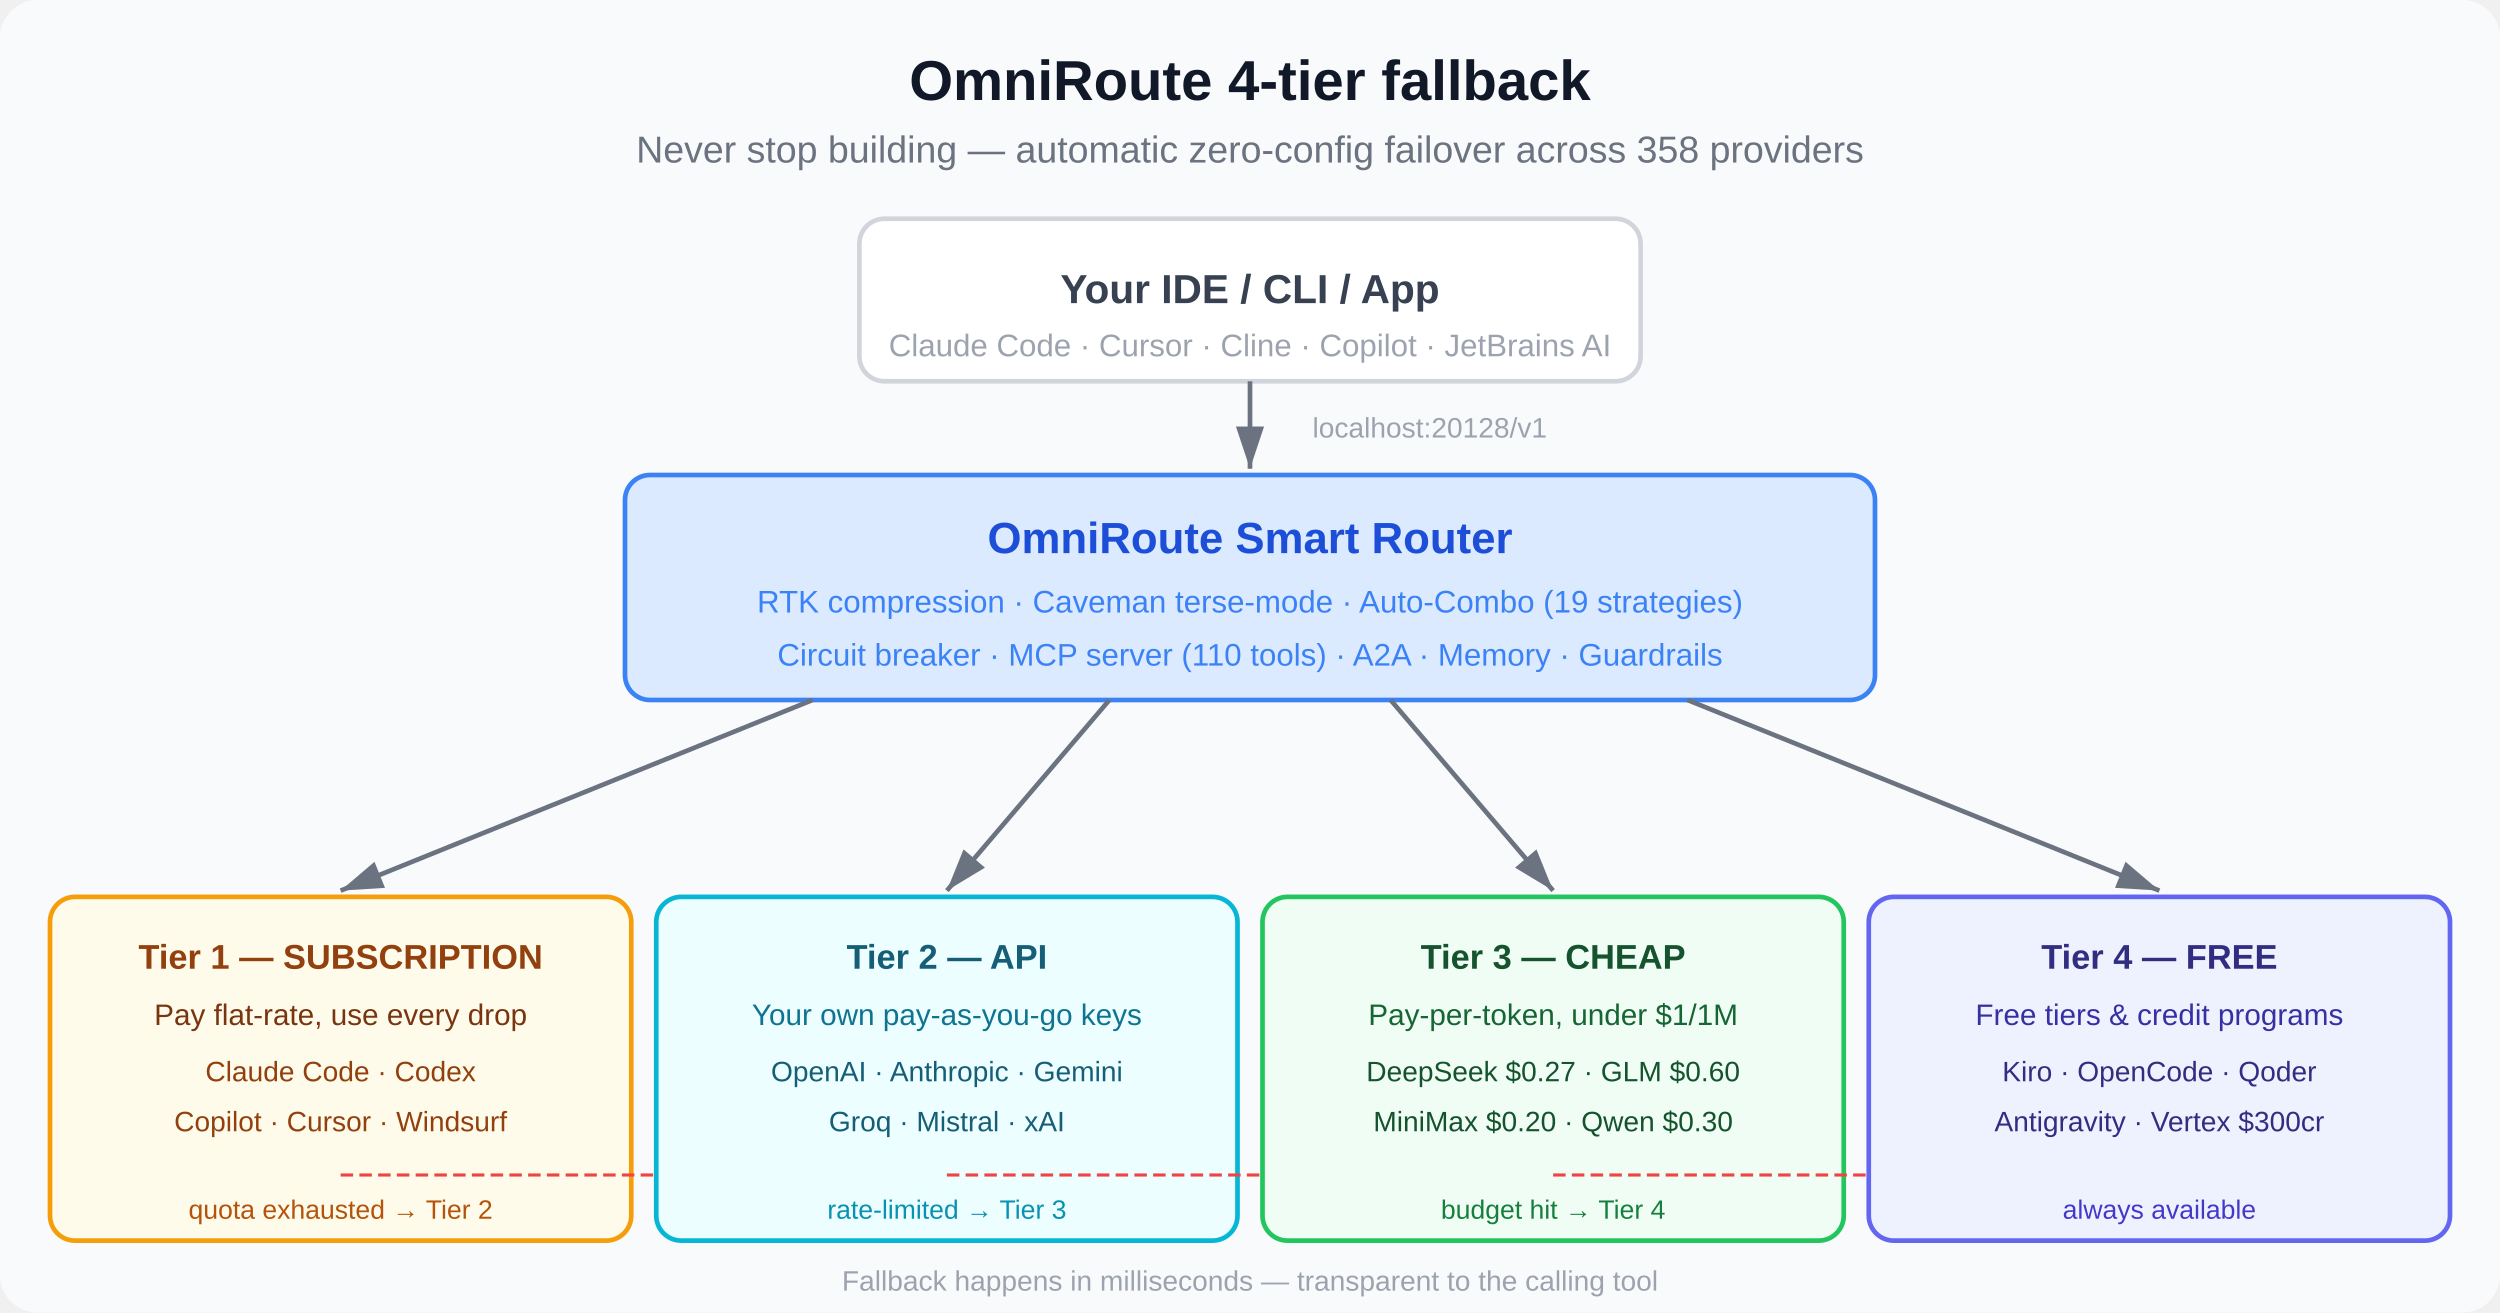
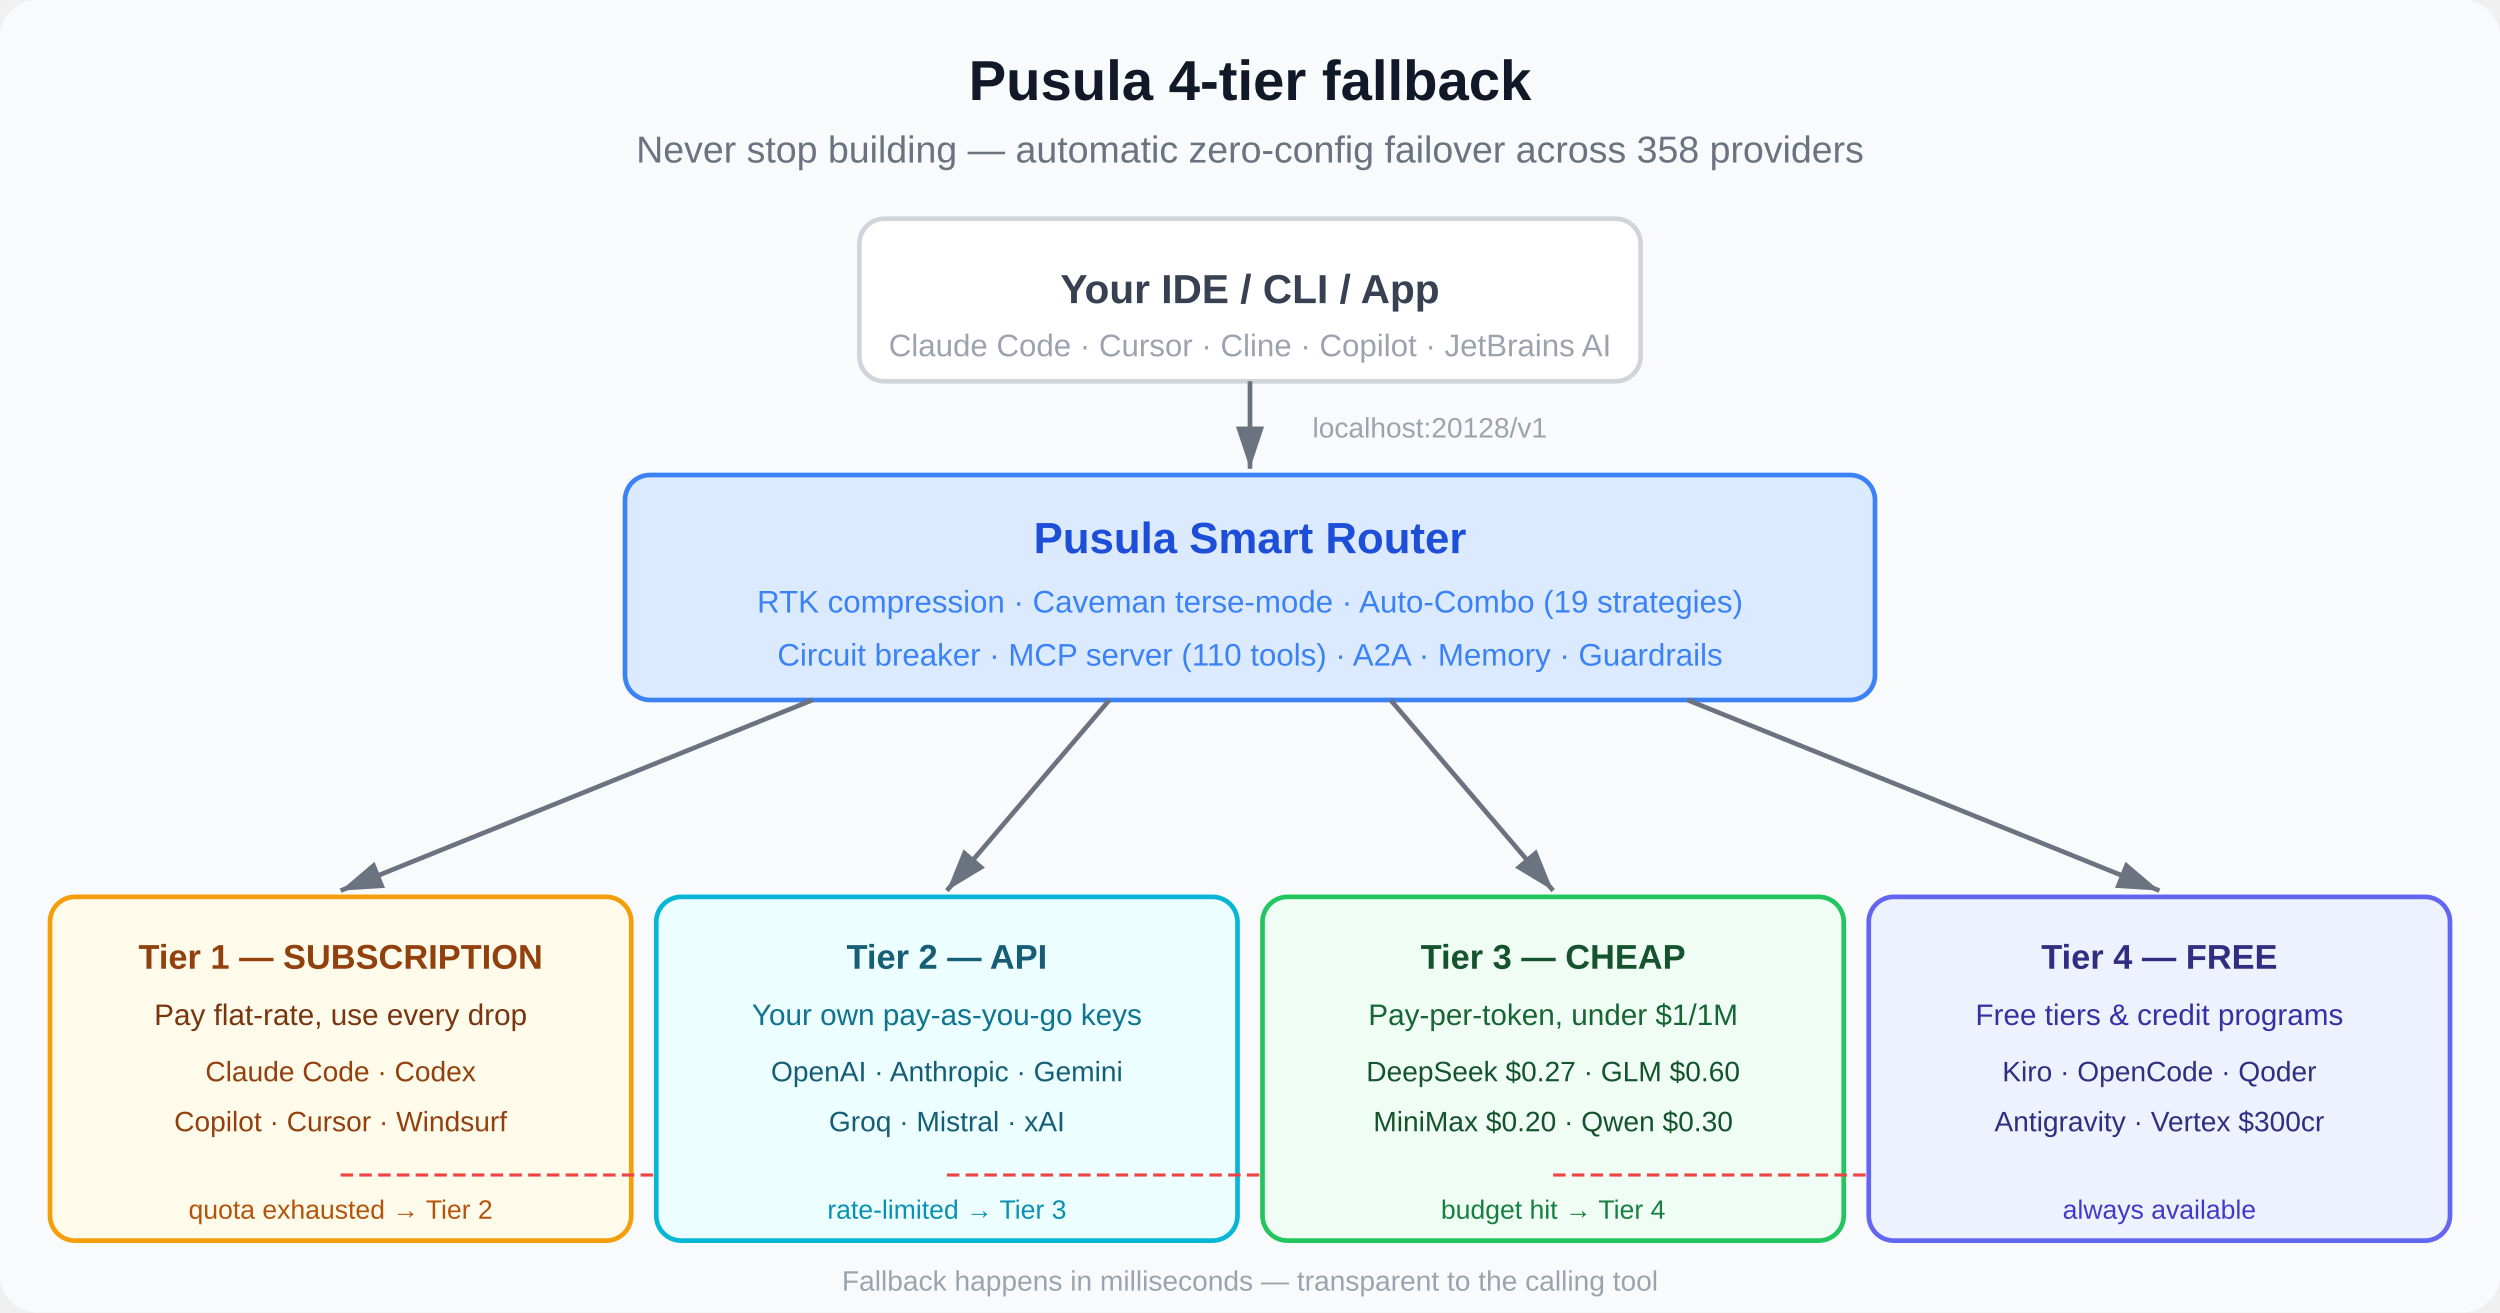
- <svg xmlns="http://www.w3.org/2000/svg" viewBox="0 0 800 420" font-family="system-ui, -apple-system, Segoe UI, Arial, Helvetica, sans-serif" role="img" aria-label="OmniRoute 4-tier fallback: your IDE or CLI calls one local endpoint and the OmniRoute Smart Router fails over across 358 providers in 4 tiers — Tier 1 Subscription, Tier 2 API, Tier 3 Cheap, Tier 4 Free.">
+ <svg xmlns="http://www.w3.org/2000/svg" viewBox="0 0 800 420" font-family="system-ui, -apple-system, Segoe UI, Arial, Helvetica, sans-serif" role="img" aria-label="Pusula 4-tier fallback: your IDE or CLI calls one local endpoint and the Pusula Smart Router fails over across 358 providers in 4 tiers — Tier 1 Subscription, Tier 2 API, Tier 3 Cheap, Tier 4 Free.">
  <defs>
    <marker id="arrow-light" markerWidth="10" markerHeight="10" refX="9" refY="3" orient="auto">
      <path d="M0,0 L0,6 L9,3 z" fill="#6b7280" />
    </marker>
    <marker id="arrow-fallback-light" markerWidth="10" markerHeight="10" refX="9" refY="3" orient="auto">
      <path d="M0,0 L0,6 L9,3 z" fill="#ef4444" />
    </marker>
  </defs>
  <rect width="800" height="420" fill="#f9fafb" rx="12" />
-   <text x="400" y="32" text-anchor="middle" font-size="18" font-weight="700" fill="#111827">OmniRoute 4-tier fallback</text>
+   <text x="400" y="32" text-anchor="middle" font-size="18" font-weight="700" fill="#111827">Pusula 4-tier fallback</text>
  <text x="400" y="52" text-anchor="middle" font-size="12" fill="#6b7280">Never stop building — automatic zero-config failover across 358 providers</text>
  <rect x="275" y="70" width="250" height="52" rx="8" fill="#ffffff" stroke="#d1d5db" stroke-width="1.5" />
  <text x="400" y="97" text-anchor="middle" font-size="13" font-weight="600" fill="#374151">Your IDE / CLI / App</text>
  <text x="400" y="114" text-anchor="middle" font-size="10" fill="#9ca3af">Claude Code · Cursor · Cline · Copilot · JetBrains AI</text>
  <line x1="400" y1="122" x2="400" y2="150" stroke="#6b7280" stroke-width="1.5" marker-end="url(#arrow-light)" />
  <text x="420" y="140" font-size="9" fill="#9ca3af">localhost:20128/v1</text>
  <rect x="200" y="152" width="400" height="72" rx="8" fill="#dbeafe" stroke="#3b82f6" stroke-width="1.5" />
-   <text x="400" y="177" text-anchor="middle" font-size="14" font-weight="700" fill="#1d4ed8">OmniRoute Smart Router</text>
+   <text x="400" y="177" text-anchor="middle" font-size="14" font-weight="700" fill="#1d4ed8">Pusula Smart Router</text>
  <text x="400" y="196" text-anchor="middle" font-size="10" fill="#3b82f6">RTK compression · Caveman terse-mode · Auto-Combo (19 strategies)</text>
  <text x="400" y="213" text-anchor="middle" font-size="10" fill="#3b82f6">Circuit breaker · MCP server (110 tools) · A2A · Memory · Guardrails</text>
  <line x1="260" y1="224" x2="109" y2="285" stroke="#6b7280" stroke-width="1.5" marker-end="url(#arrow-light)" />
  <line x1="355" y1="224" x2="303" y2="285" stroke="#6b7280" stroke-width="1.5" marker-end="url(#arrow-light)" />
  <line x1="445" y1="224" x2="497" y2="285" stroke="#6b7280" stroke-width="1.5" marker-end="url(#arrow-light)" />
  <line x1="540" y1="224" x2="691" y2="285" stroke="#6b7280" stroke-width="1.5" marker-end="url(#arrow-light)" />
  <rect x="16" y="287" width="186" height="110" rx="8" fill="#fffbeb" stroke="#f59e0b" stroke-width="1.5" />
  <text x="109" y="310" text-anchor="middle" font-size="11" font-weight="700" fill="#92400e">Tier 1 — SUBSCRIPTION</text>
  <text x="109" y="328" text-anchor="middle" font-size="9.5" fill="#78350f">Pay flat-rate, use every drop</text>
  <text x="109" y="346" text-anchor="middle" font-size="9" fill="#92400e">Claude Code · Codex</text>
  <text x="109" y="362" text-anchor="middle" font-size="9" fill="#92400e">Copilot · Cursor · Windsurf</text>
  <text x="109" y="390" text-anchor="middle" font-size="8.5" fill="#b45309">quota exhausted → Tier 2</text>
  <line x1="109" y1="376" x2="240" y2="376" stroke="#ef4444" stroke-width="1" stroke-dasharray="4,2" marker-end="url(#arrow-fallback-light)" />
  <rect x="210" y="287" width="186" height="110" rx="8" fill="#ecfeff" stroke="#06b6d4" stroke-width="1.5" />
  <text x="303" y="310" text-anchor="middle" font-size="11" font-weight="700" fill="#155e75">Tier 2 — API</text>
  <text x="303" y="328" text-anchor="middle" font-size="9.5" fill="#0e7490">Your own pay-as-you-go keys</text>
  <text x="303" y="346" text-anchor="middle" font-size="9" fill="#155e75">OpenAI · Anthropic · Gemini</text>
  <text x="303" y="362" text-anchor="middle" font-size="9" fill="#155e75">Groq · Mistral · xAI</text>
  <text x="303" y="390" text-anchor="middle" font-size="8.5" fill="#0891b2">rate-limited → Tier 3</text>
  <line x1="303" y1="376" x2="434" y2="376" stroke="#ef4444" stroke-width="1" stroke-dasharray="4,2" marker-end="url(#arrow-fallback-light)" />
  <rect x="404" y="287" width="186" height="110" rx="8" fill="#f0fdf4" stroke="#22c55e" stroke-width="1.5" />
  <text x="497" y="310" text-anchor="middle" font-size="11" font-weight="700" fill="#14532d">Tier 3 — CHEAP</text>
  <text x="497" y="328" text-anchor="middle" font-size="9.5" fill="#166534">Pay-per-token, under $1/1M</text>
  <text x="497" y="346" text-anchor="middle" font-size="9" fill="#14532d">DeepSeek $0.27 · GLM $0.60</text>
  <text x="497" y="362" text-anchor="middle" font-size="9" fill="#14532d">MiniMax $0.20 · Qwen $0.30</text>
  <text x="497" y="390" text-anchor="middle" font-size="8.5" fill="#15803d">budget hit → Tier 4</text>
  <line x1="497" y1="376" x2="628" y2="376" stroke="#ef4444" stroke-width="1" stroke-dasharray="4,2" marker-end="url(#arrow-fallback-light)" />
  <rect x="598" y="287" width="186" height="110" rx="8" fill="#eef2ff" stroke="#6366f1" stroke-width="1.5" />
  <text x="691" y="310" text-anchor="middle" font-size="11" font-weight="700" fill="#312e81">Tier 4 — FREE</text>
  <text x="691" y="328" text-anchor="middle" font-size="9.5" fill="#3730a3">Free tiers &amp; credit programs</text>
  <text x="691" y="346" text-anchor="middle" font-size="9" fill="#312e81">Kiro · OpenCode · Qoder</text>
  <text x="691" y="362" text-anchor="middle" font-size="9" fill="#312e81">Antigravity · Vertex $300cr</text>
  <text x="691" y="390" text-anchor="middle" font-size="8.5" fill="#4338ca">always available</text>
  <text x="400" y="413" text-anchor="middle" font-size="9" fill="#9ca3af">Fallback happens in milliseconds — transparent to the calling tool</text>
</svg>
